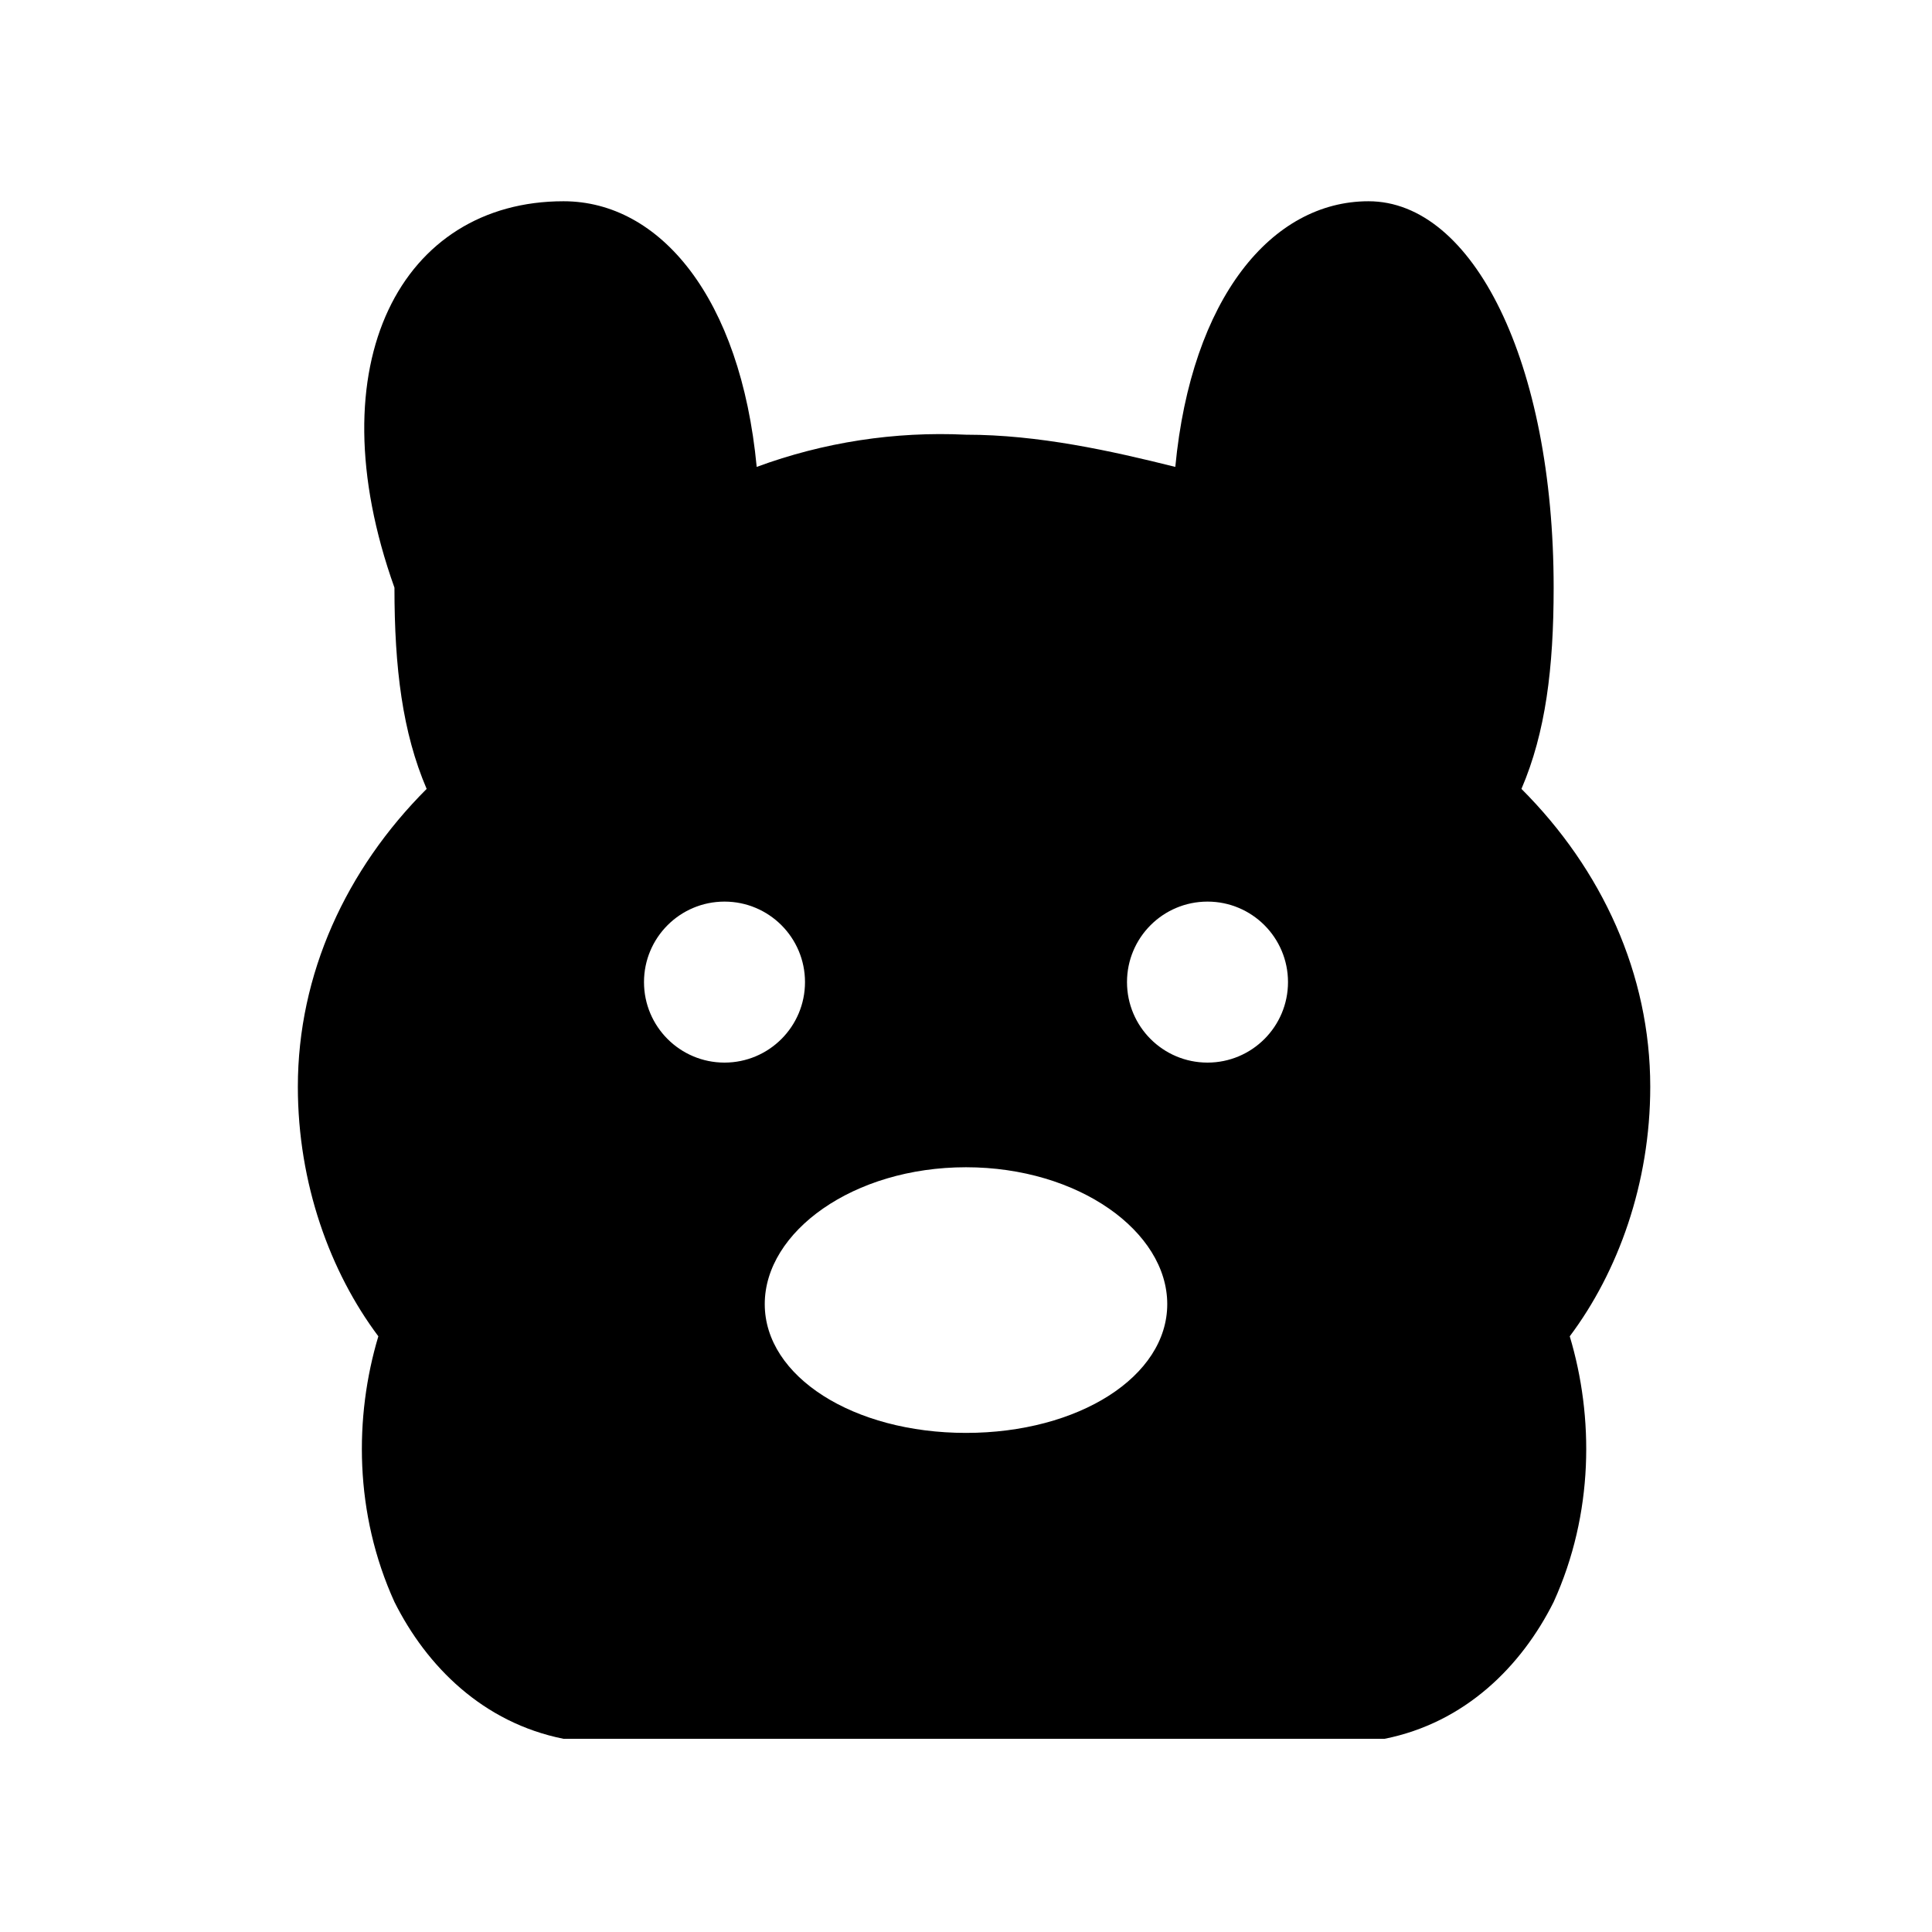
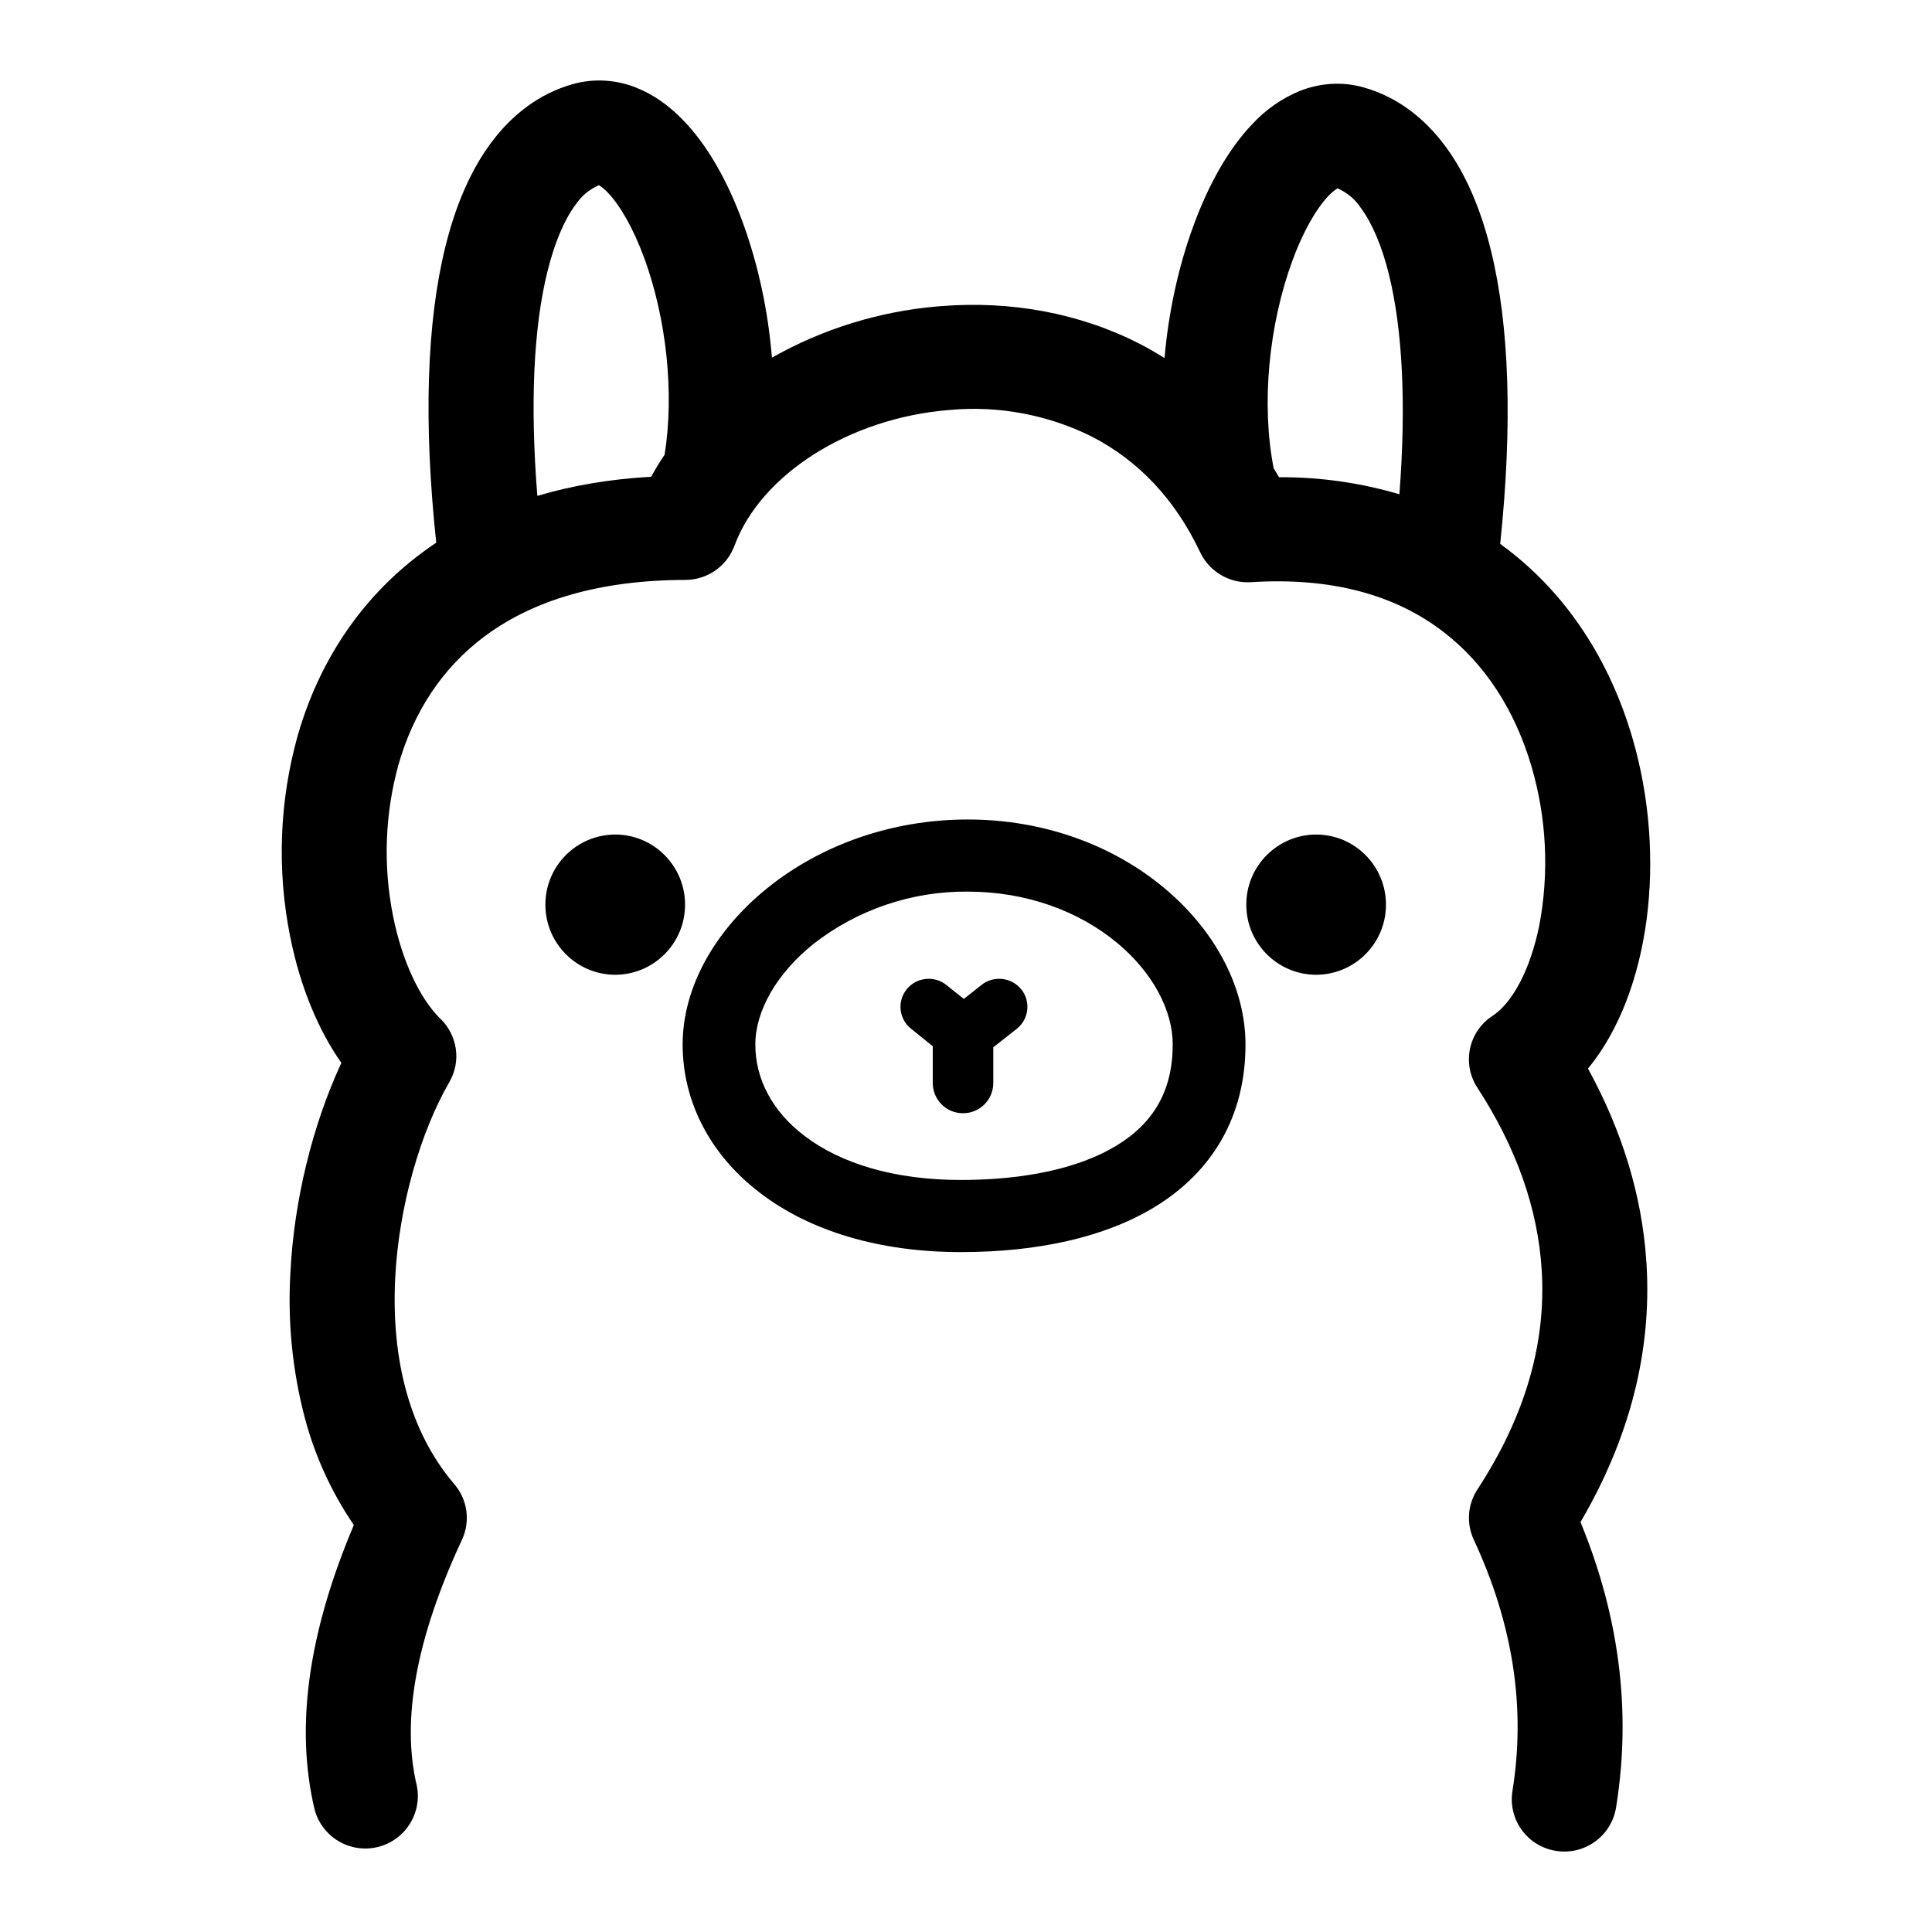
- <svg xmlns="http://www.w3.org/2000/svg" viewBox="0 0 24 24">
-   <path fill-rule="evenodd" d="M7 2.5c1.2 0 2.2 1.2 2.4 3.3A6.600 6.600 0 0 1 12 5.400c.9 0 1.800.200 2.600.400C14.800 3.700 15.800 2.500 17 2.500c1.300 0 2.300 2 2.300 4.800 0 1 -.100 1.800-.400 2.500 1 1 1.600 2.300 1.600 3.700 0 1.200-.400 2.300-1 3.100.300 1 .300 2.200-.200 3.300-.400.800-1.100 1.500-2.100 1.700H7c-1-.200-1.700-.900-2.100-1.700-.500-1.100-.500-2.300-.200-3.300-.600-.800-1-1.900-1-3.100 0-1.400.600-2.700 1.600-3.700-.300-.700-.400-1.500-.400-2.500C3.900 4.500 5 2.500 7 2.500zM9 11.200a1 1 0 1 0 0 2 1 1 0 0 0 0-2zm6 0a1 1 0 1 0 0 2 1 1 0 0 0 0-2zM12 14.500c-1.400 0-2.500.800-2.500 1.700 0 .900 1.100 1.600 2.500 1.600s2.500-.700 2.500-1.600c0-.900-1.100-1.700-2.500-1.700z" />
+ <svg xmlns="http://www.w3.org/2000/svg" fill="currentColor" fill-rule="evenodd" height="96" viewBox="0 0 24 24" width="96">
+   <path d="M7.905 1.09c.216.085.411.225.588.41.295.306.544.744.734 1.263.191.522.315 1.1.362 1.68a5.054 5.054 0 012.049-.636l.051-.004c.87-.07 1.73.087 2.48.474.101.053.2.11.297.17.05-.569.172-1.134.36-1.644.19-.52.439-.957.733-1.264a1.67 1.67 0 01.589-.41c.257-.1.53-.118.796-.042.401.114.745.368 1.016.737.248.337.434.769.561 1.287.23.934.27 2.163.115 3.645l.053.04.026.019c.757.576 1.284 1.397 1.563 2.35.435 1.487.216 3.155-.534 4.088l-.018.021.002.003c.417.762.67 1.567.724 2.4l.002.03c.064 1.065-.2 2.137-.814 3.19l-.007.01.01.024c.472 1.157.62 2.322.438 3.486l-.006.039a.651.651 0 01-.747.536.648.648 0 01-.54-.742c.167-1.033.01-2.069-.48-3.123a.643.643 0 01.04-.617l.004-.006c.604-.924.854-1.83.8-2.72-.046-.779-.325-1.544-.8-2.273a.644.644 0 01.18-.886l.009-.006c.243-.159.467-.565.58-1.12a4.229 4.229 0 00-.095-1.974c-.205-.7-.58-1.284-1.105-1.683-.595-.454-1.383-.673-2.38-.61a.653.653 0 01-.632-.371c-.314-.665-.772-1.141-1.343-1.436a3.288 3.288 0 00-1.772-.332c-1.245.099-2.343.801-2.67 1.686a.652.652 0 01-.61.425c-1.067.002-1.893.252-2.497.703-.522.39-.878.935-1.066 1.588a4.07 4.07 0 00-.068 1.886c.112.558.331 1.02.582 1.269l.008.007c.212.207.257.53.109.785-.36.622-.629 1.549-.673 2.44-.05 1.018.186 1.902.719 2.536l.016.019a.643.643 0 01.095.69c-.576 1.236-.753 2.252-.562 3.052a.652.652 0 01-1.269.298c-.243-1.018-.078-2.184.473-3.498l.014-.035-.008-.012a4.339 4.339 0 01-.598-1.309l-.005-.019a5.764 5.764 0 01-.177-1.785c.044-.91.278-1.842.622-2.59l.012-.026-.002-.002c-.293-.418-.51-.953-.63-1.545l-.005-.024a5.352 5.352 0 01.093-2.49c.262-.915.777-1.701 1.536-2.269.06-.045.123-.09.186-.132-.159-1.493-.119-2.73.112-3.67.127-.518.314-.95.562-1.287.27-.368.614-.622 1.015-.737.266-.076.54-.059.797.042zm4.116 9.09c.936 0 1.8.313 2.446.855.63.527 1.005 1.235 1.005 1.94 0 .888-.406 1.58-1.133 2.022-.62.375-1.451.557-2.403.557-1.009 0-1.871-.259-2.493-.734-.617-.47-.963-1.13-.963-1.845 0-.707.398-1.417 1.056-1.946.668-.537 1.55-.849 2.485-.849zm0 .896a3.07 3.07 0 00-1.916.65c-.461.37-.722.835-.722 1.25 0 .428.21.829.61 1.134.455.347 1.124.548 1.943.548.799 0 1.473-.147 1.932-.426.463-.28.7-.686.7-1.257 0-.423-.246-.89-.683-1.256-.484-.405-1.14-.643-1.864-.643zm.662 1.21l.004.004c.12.151.095.37-.056.49l-.292.23v.446a.375.375 0 01-.376.373.375.375 0 01-.376-.373v-.46l-.271-.218a.347.347 0 01-.052-.49.353.353 0 01.494-.051l.215.172.22-.174a.353.353 0 01.49.051zm-5.04-1.919c.478 0 .867.39.867.871a.87.87 0 01-.868.871.87.87 0 01-.867-.87.87.87 0 01.867-.872zm8.706 0c.48 0 .868.39.868.871a.87.87 0 01-.868.871.87.87 0 01-.867-.87.87.87 0 01.867-.872zM7.44 2.3l-.003.002a.659.659 0 00-.285.238l-.005.006c-.138.189-.258.467-.348.832-.17.692-.216 1.631-.124 2.782.43-.128.899-.208 1.404-.237l.01-.001.019-.034c.046-.082.095-.161.148-.239.123-.771.022-1.692-.253-2.444-.134-.364-.297-.65-.453-.813a.628.628 0 00-.107-.09L7.44 2.3zm9.174.04l-.002.001a.628.628 0 00-.107.09c-.156.163-.32.45-.453.814-.29.794-.387 1.776-.23 2.572l.058.097.008.014h.03a5.184 5.184 0 011.466.212c.086-1.124.038-2.043-.128-2.722-.09-.365-.21-.643-.349-.832l-.004-.006a.659.659 0 00-.285-.239h-.004z" />
</svg>
